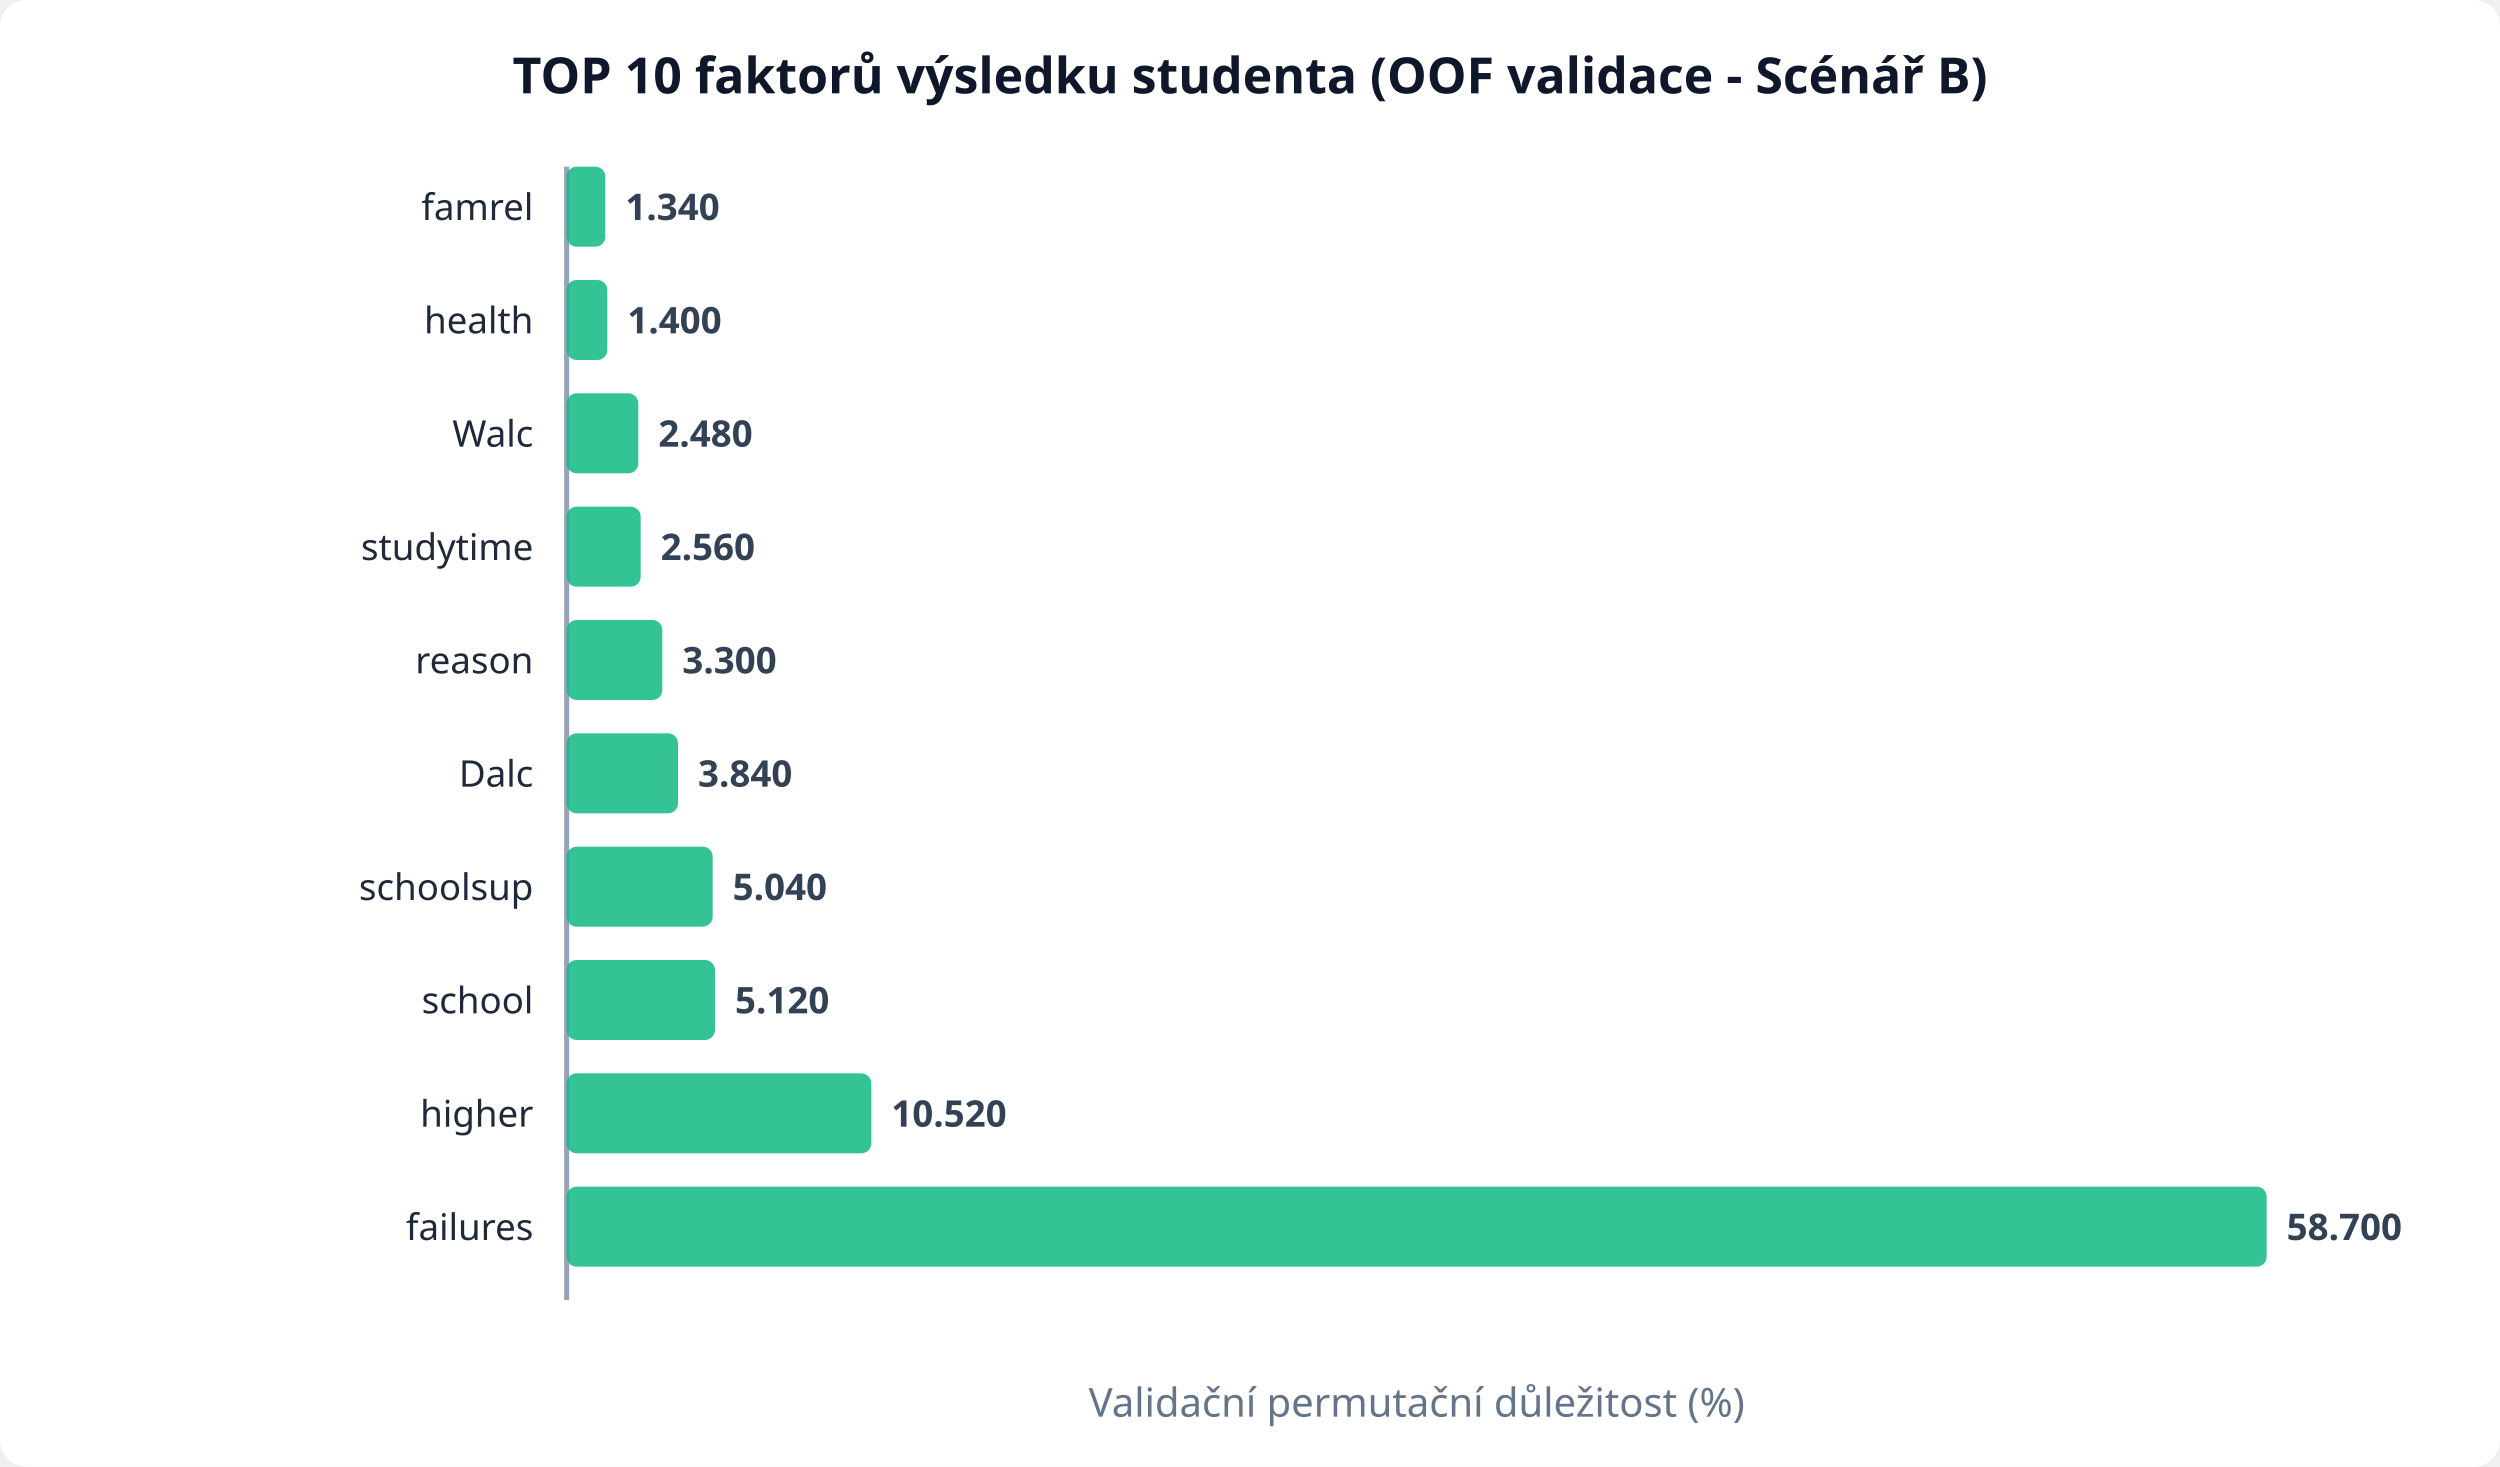
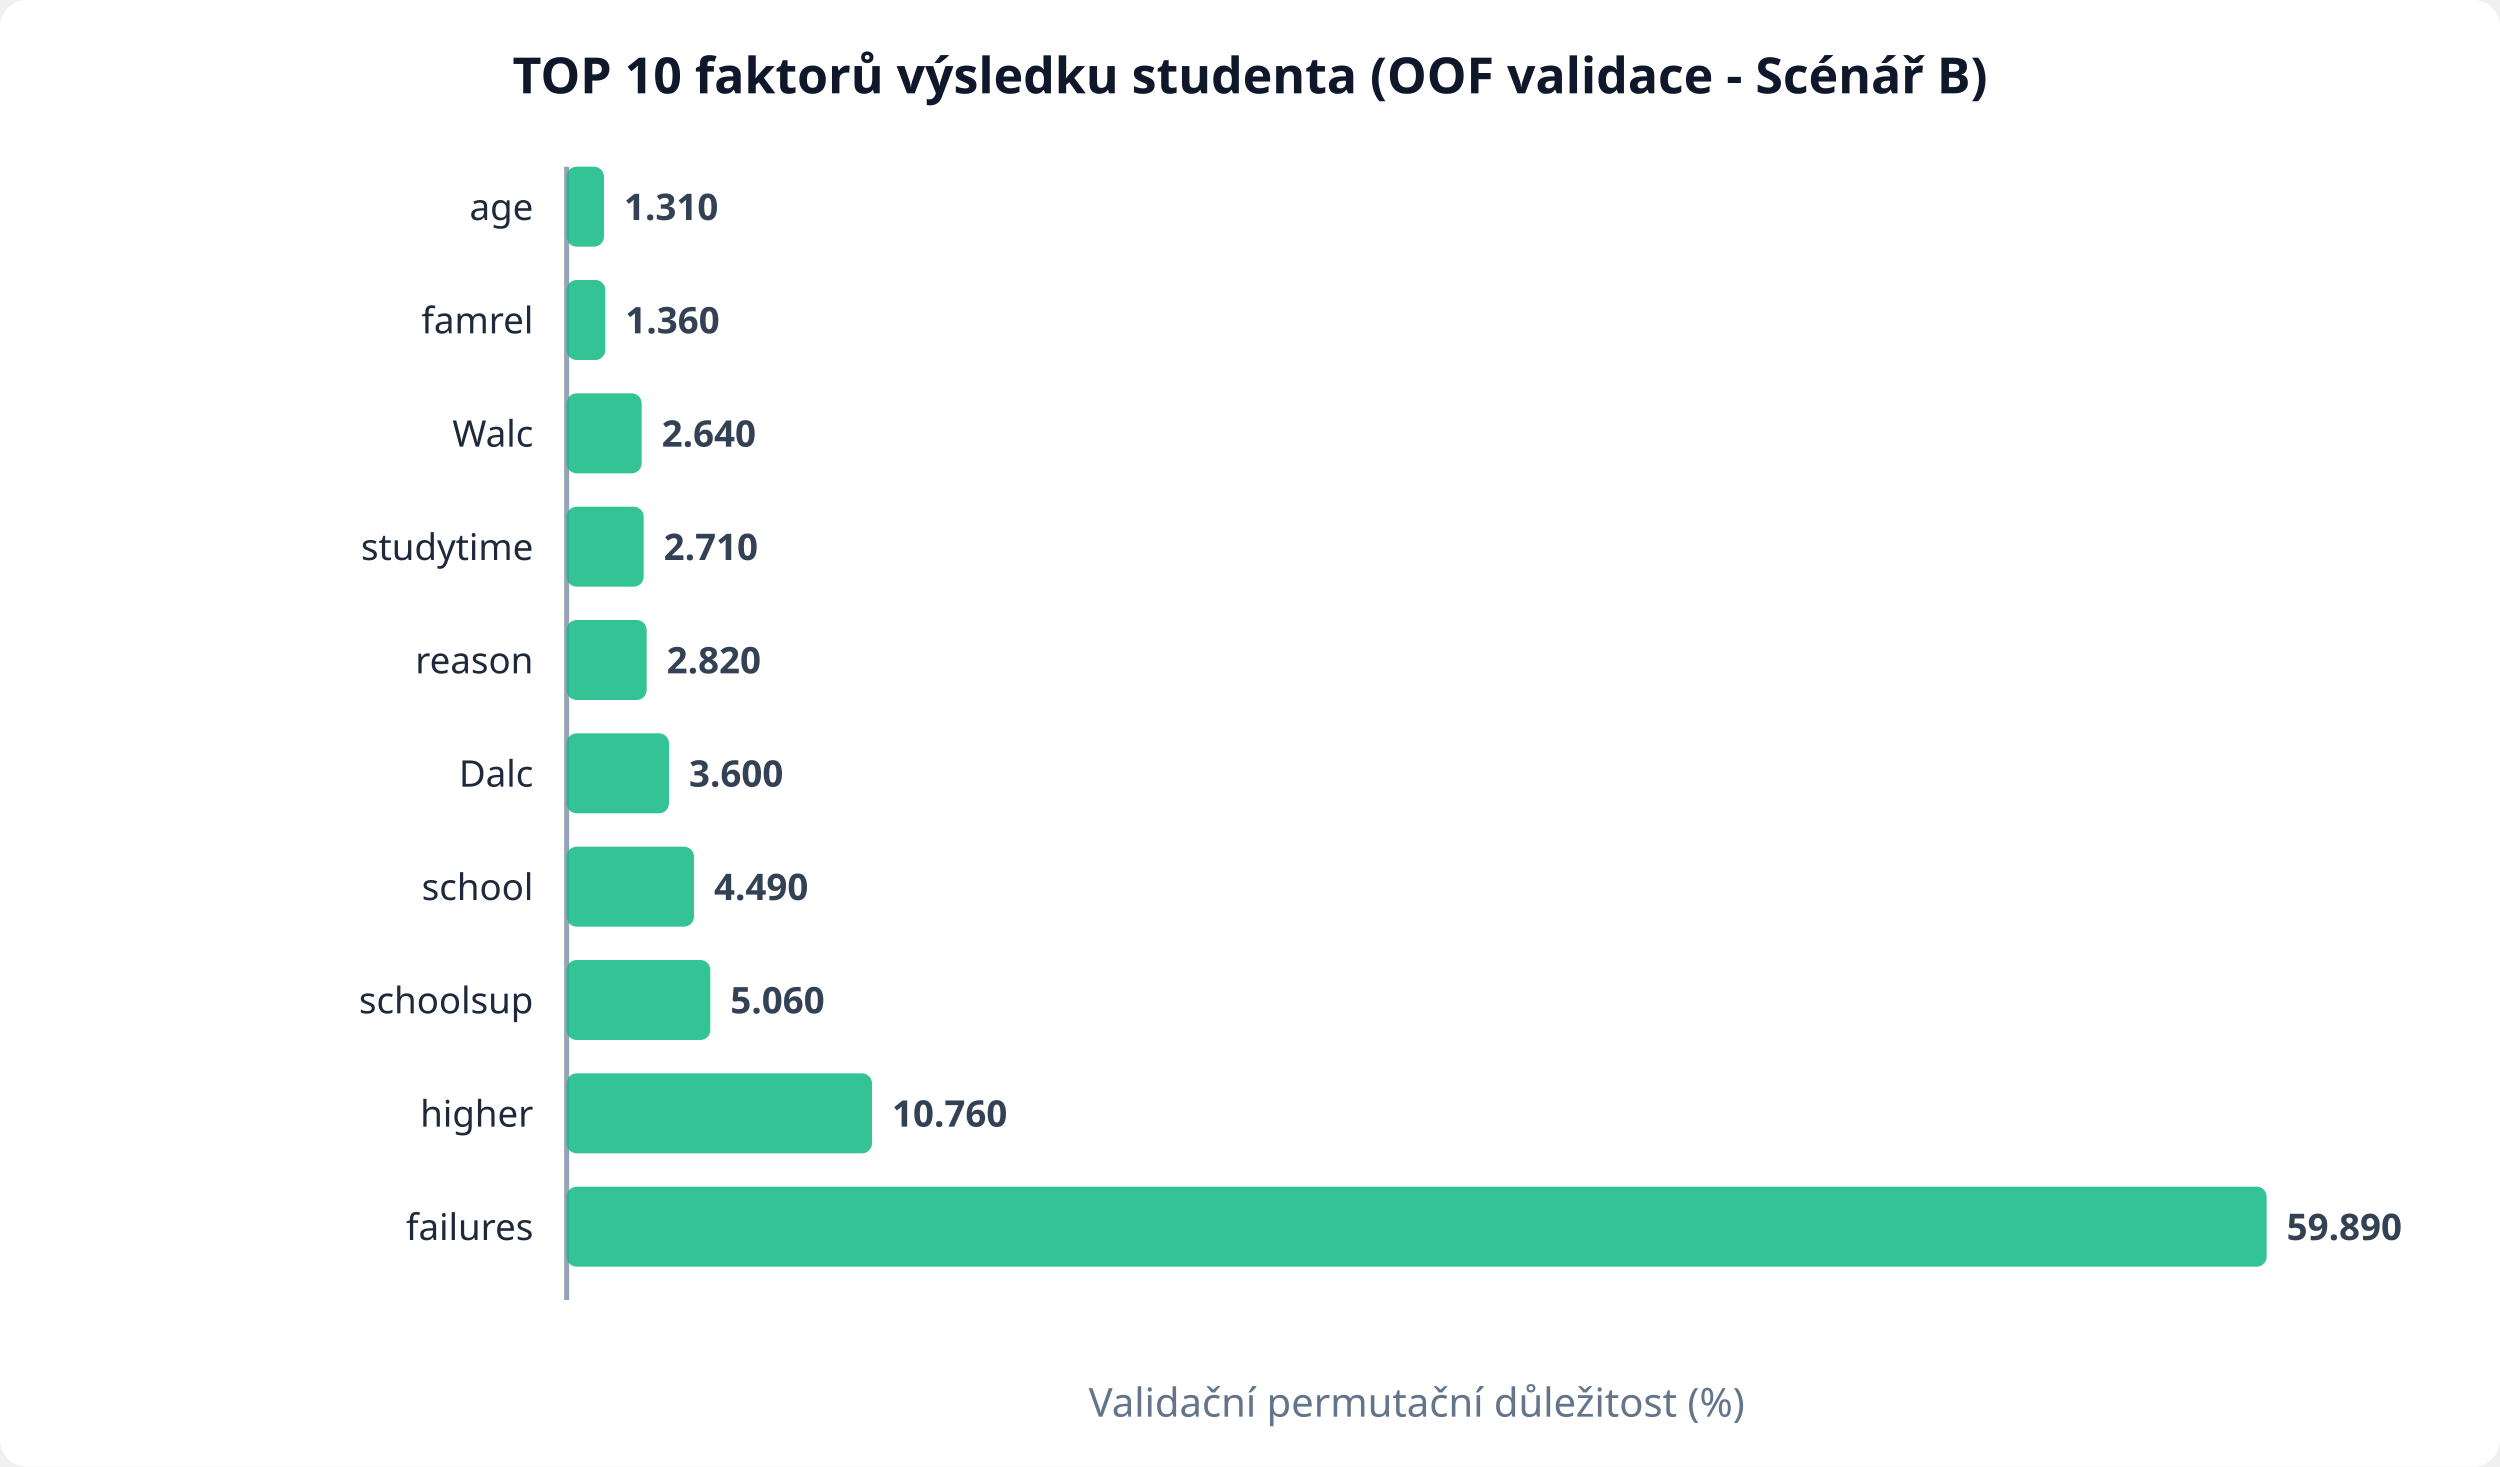
<svg xmlns="http://www.w3.org/2000/svg" viewBox="0 0 750 440" width="750" height="440" style="background:#ffffff; border-radius:8px; border:1px solid #e2e8f0; font-family:system-ui, sans-serif;">
  <rect width="750" height="440" fill="#ffffff" rx="8" />
  <text x="375.0" y="28" text-anchor="middle" font-size="15" font-weight="bold" fill="#0f172a">TOP 10 faktorů výsledku studenta (OOF validace - Scénář B)</text>
  <text x="425.0" y="425" text-anchor="middle" font-size="12" fill="#64748b">Validační permutační důležitost (%)</text>
  <line x1="170.0" y1="50" x2="170.0" y2="390" stroke="#94a3b8" stroke-width="1.5" />
-   <rect x="170.0" y="50.0" width="11.6" height="24" rx="3" fill="#10b981" opacity="0.85" />
-   <text x="187.6" y="66.0" text-anchor="start" font-family="system-ui, sans-serif" font-size="11" font-weight="600" fill="#334155">1.340</text>
-   <rect x="170.0" y="84.0" width="12.2" height="24" rx="3" fill="#10b981" opacity="0.85" />
-   <text x="188.2" y="100.0" text-anchor="start" font-family="system-ui, sans-serif" font-size="11" font-weight="600" fill="#334155">1.400</text>
-   <rect x="170.0" y="118.0" width="21.5" height="24" rx="3" fill="#10b981" opacity="0.85" />
-   <text x="197.5" y="134.0" text-anchor="start" font-family="system-ui, sans-serif" font-size="11" font-weight="600" fill="#334155">2.480</text>
-   <rect x="170.0" y="152.0" width="22.2" height="24" rx="3" fill="#10b981" opacity="0.85" />
-   <text x="198.2" y="168.0" text-anchor="start" font-family="system-ui, sans-serif" font-size="11" font-weight="600" fill="#334155">2.560</text>
-   <rect x="170.0" y="186.0" width="28.7" height="24" rx="3" fill="#10b981" opacity="0.85" />
-   <text x="204.7" y="202.0" text-anchor="start" font-family="system-ui, sans-serif" font-size="11" font-weight="600" fill="#334155">3.300</text>
-   <rect x="170.0" y="220.0" width="33.4" height="24" rx="3" fill="#10b981" opacity="0.85" />
-   <text x="209.4" y="236.0" text-anchor="start" font-family="system-ui, sans-serif" font-size="11" font-weight="600" fill="#334155">3.840</text>
-   <rect x="170.0" y="254.0" width="43.8" height="24" rx="3" fill="#10b981" opacity="0.85" />
-   <text x="219.8" y="270.0" text-anchor="start" font-family="system-ui, sans-serif" font-size="11" font-weight="600" fill="#334155">5.040</text>
-   <rect x="170.0" y="288.0" width="44.5" height="24" rx="3" fill="#10b981" opacity="0.85" />
-   <text x="220.5" y="304.0" text-anchor="start" font-family="system-ui, sans-serif" font-size="11" font-weight="600" fill="#334155">5.120</text>
-   <rect x="170.0" y="322.0" width="91.4" height="24" rx="3" fill="#10b981" opacity="0.85" />
-   <text x="267.4" y="338.0" text-anchor="start" font-family="system-ui, sans-serif" font-size="11" font-weight="600" fill="#334155">10.520</text>
+   <rect x="170.0" y="50.0" width="11.2" height="24" rx="3" fill="#10b981" opacity="0.85" />
+   <text x="187.2" y="66.0" text-anchor="start" font-family="system-ui, sans-serif" font-size="11" font-weight="600" fill="#334155">1.310</text>
+   <rect x="170.0" y="84.0" width="11.6" height="24" rx="3" fill="#10b981" opacity="0.85" />
+   <text x="187.6" y="100.0" text-anchor="start" font-family="system-ui, sans-serif" font-size="11" font-weight="600" fill="#334155">1.360</text>
+   <rect x="170.0" y="118.0" width="22.5" height="24" rx="3" fill="#10b981" opacity="0.85" />
+   <text x="198.5" y="134.0" text-anchor="start" font-family="system-ui, sans-serif" font-size="11" font-weight="600" fill="#334155">2.640</text>
+   <rect x="170.0" y="152.0" width="23.1" height="24" rx="3" fill="#10b981" opacity="0.85" />
+   <text x="199.1" y="168.0" text-anchor="start" font-family="system-ui, sans-serif" font-size="11" font-weight="600" fill="#334155">2.710</text>
+   <rect x="170.0" y="186.0" width="24.0" height="24" rx="3" fill="#10b981" opacity="0.85" />
+   <text x="200.0" y="202.0" text-anchor="start" font-family="system-ui, sans-serif" font-size="11" font-weight="600" fill="#334155">2.820</text>
+   <rect x="170.0" y="220.0" width="30.7" height="24" rx="3" fill="#10b981" opacity="0.85" />
+   <text x="206.7" y="236.0" text-anchor="start" font-family="system-ui, sans-serif" font-size="11" font-weight="600" fill="#334155">3.600</text>
+   <rect x="170.0" y="254.0" width="38.2" height="24" rx="3" fill="#10b981" opacity="0.85" />
+   <text x="214.2" y="270.0" text-anchor="start" font-family="system-ui, sans-serif" font-size="11" font-weight="600" fill="#334155">4.490</text>
+   <rect x="170.0" y="288.0" width="43.1" height="24" rx="3" fill="#10b981" opacity="0.85" />
+   <text x="219.1" y="304.0" text-anchor="start" font-family="system-ui, sans-serif" font-size="11" font-weight="600" fill="#334155">5.060</text>
+   <rect x="170.0" y="322.0" width="91.6" height="24" rx="3" fill="#10b981" opacity="0.85" />
+   <text x="267.6" y="338.0" text-anchor="start" font-family="system-ui, sans-serif" font-size="11" font-weight="600" fill="#334155">10.760</text>
  <rect x="170.0" y="356.0" width="510.0" height="24" rx="3" fill="#10b981" opacity="0.85" />
-   <text x="686.0" y="372.0" text-anchor="start" font-family="system-ui, sans-serif" font-size="11" font-weight="600" fill="#334155">58.700</text>
-   <text x="160" y="66.0" text-anchor="end" font-family="system-ui, sans-serif" font-size="11" fill="#1e293b">famrel</text>
-   <text x="160" y="100.0" text-anchor="end" font-family="system-ui, sans-serif" font-size="11" fill="#1e293b">health</text>
+   <text x="686.0" y="372.0" text-anchor="start" font-family="system-ui, sans-serif" font-size="11" font-weight="600" fill="#334155">59.890</text>
+   <text x="160" y="66.0" text-anchor="end" font-family="system-ui, sans-serif" font-size="11" fill="#1e293b">age</text>
+   <text x="160" y="100.0" text-anchor="end" font-family="system-ui, sans-serif" font-size="11" fill="#1e293b">famrel</text>
  <text x="160" y="134.0" text-anchor="end" font-family="system-ui, sans-serif" font-size="11" fill="#1e293b">Walc</text>
  <text x="160" y="168.0" text-anchor="end" font-family="system-ui, sans-serif" font-size="11" fill="#1e293b">studytime</text>
  <text x="160" y="202.0" text-anchor="end" font-family="system-ui, sans-serif" font-size="11" fill="#1e293b">reason</text>
  <text x="160" y="236.0" text-anchor="end" font-family="system-ui, sans-serif" font-size="11" fill="#1e293b">Dalc</text>
-   <text x="160" y="270.0" text-anchor="end" font-family="system-ui, sans-serif" font-size="11" fill="#1e293b">schoolsup</text>
-   <text x="160" y="304.0" text-anchor="end" font-family="system-ui, sans-serif" font-size="11" fill="#1e293b">school</text>
+   <text x="160" y="270.0" text-anchor="end" font-family="system-ui, sans-serif" font-size="11" fill="#1e293b">school</text>
+   <text x="160" y="304.0" text-anchor="end" font-family="system-ui, sans-serif" font-size="11" fill="#1e293b">schoolsup</text>
  <text x="160" y="338.0" text-anchor="end" font-family="system-ui, sans-serif" font-size="11" fill="#1e293b">higher</text>
  <text x="160" y="372.0" text-anchor="end" font-family="system-ui, sans-serif" font-size="11" fill="#1e293b">failures</text>
</svg>
